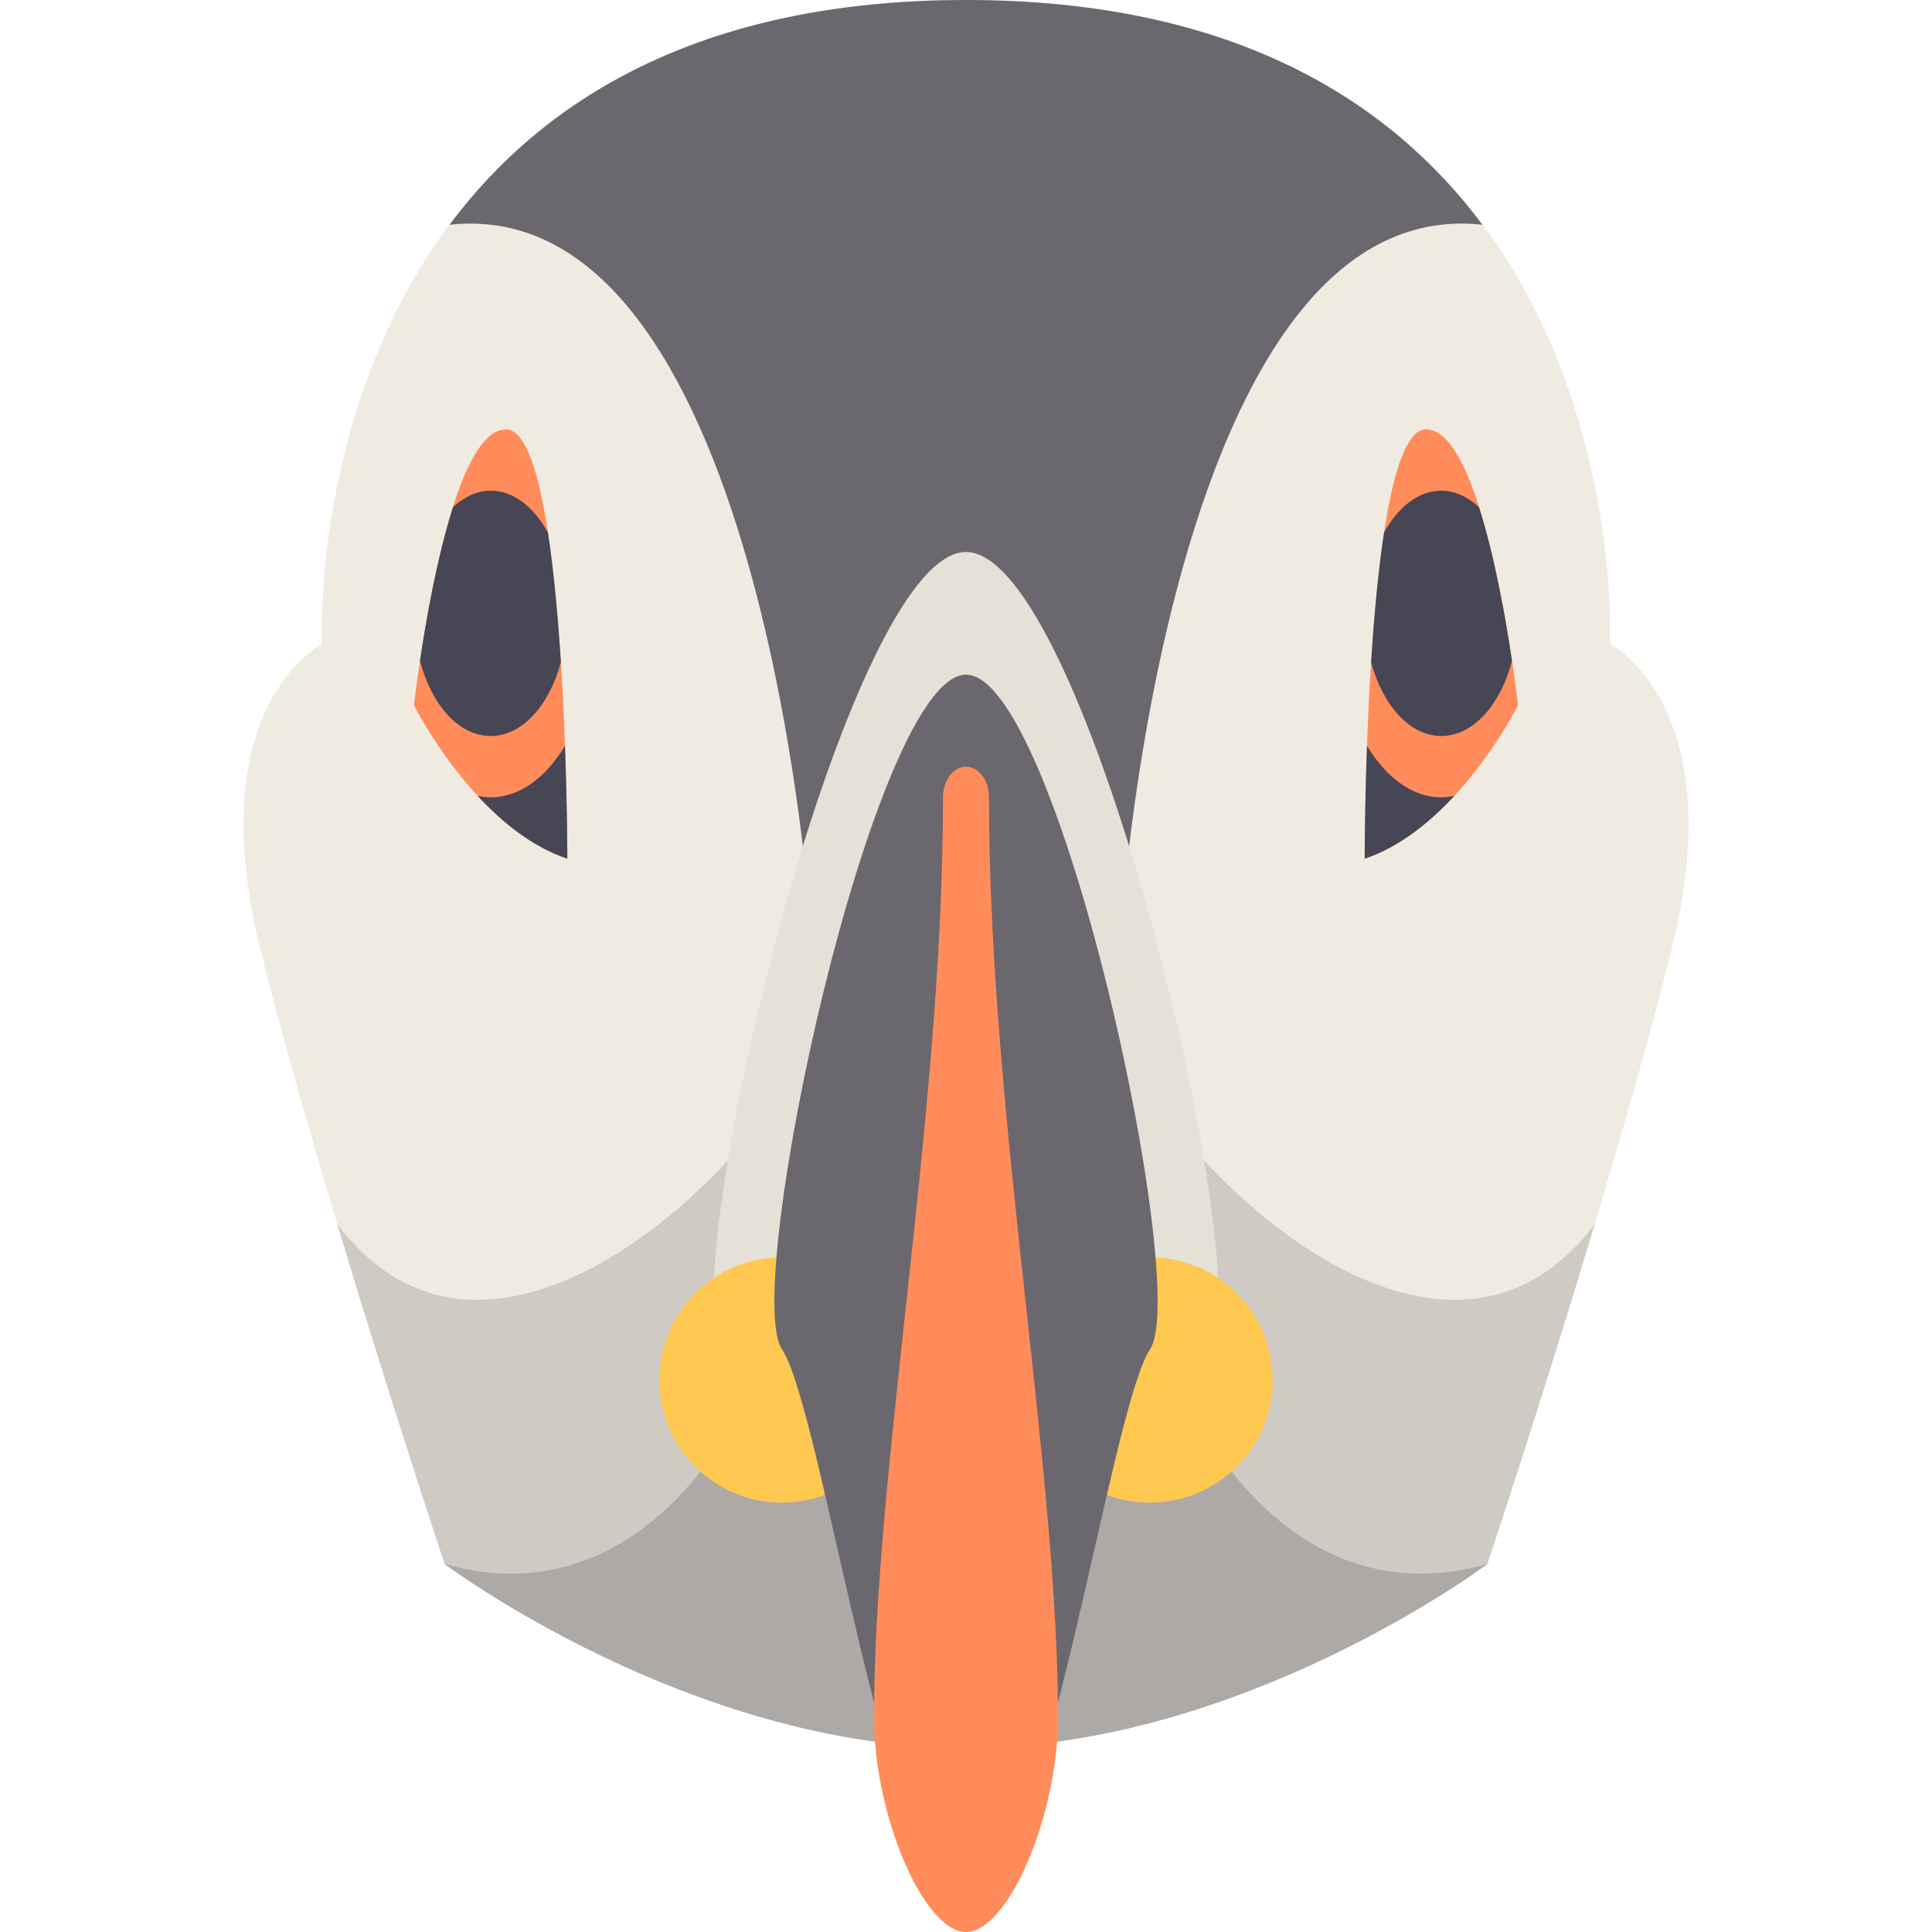
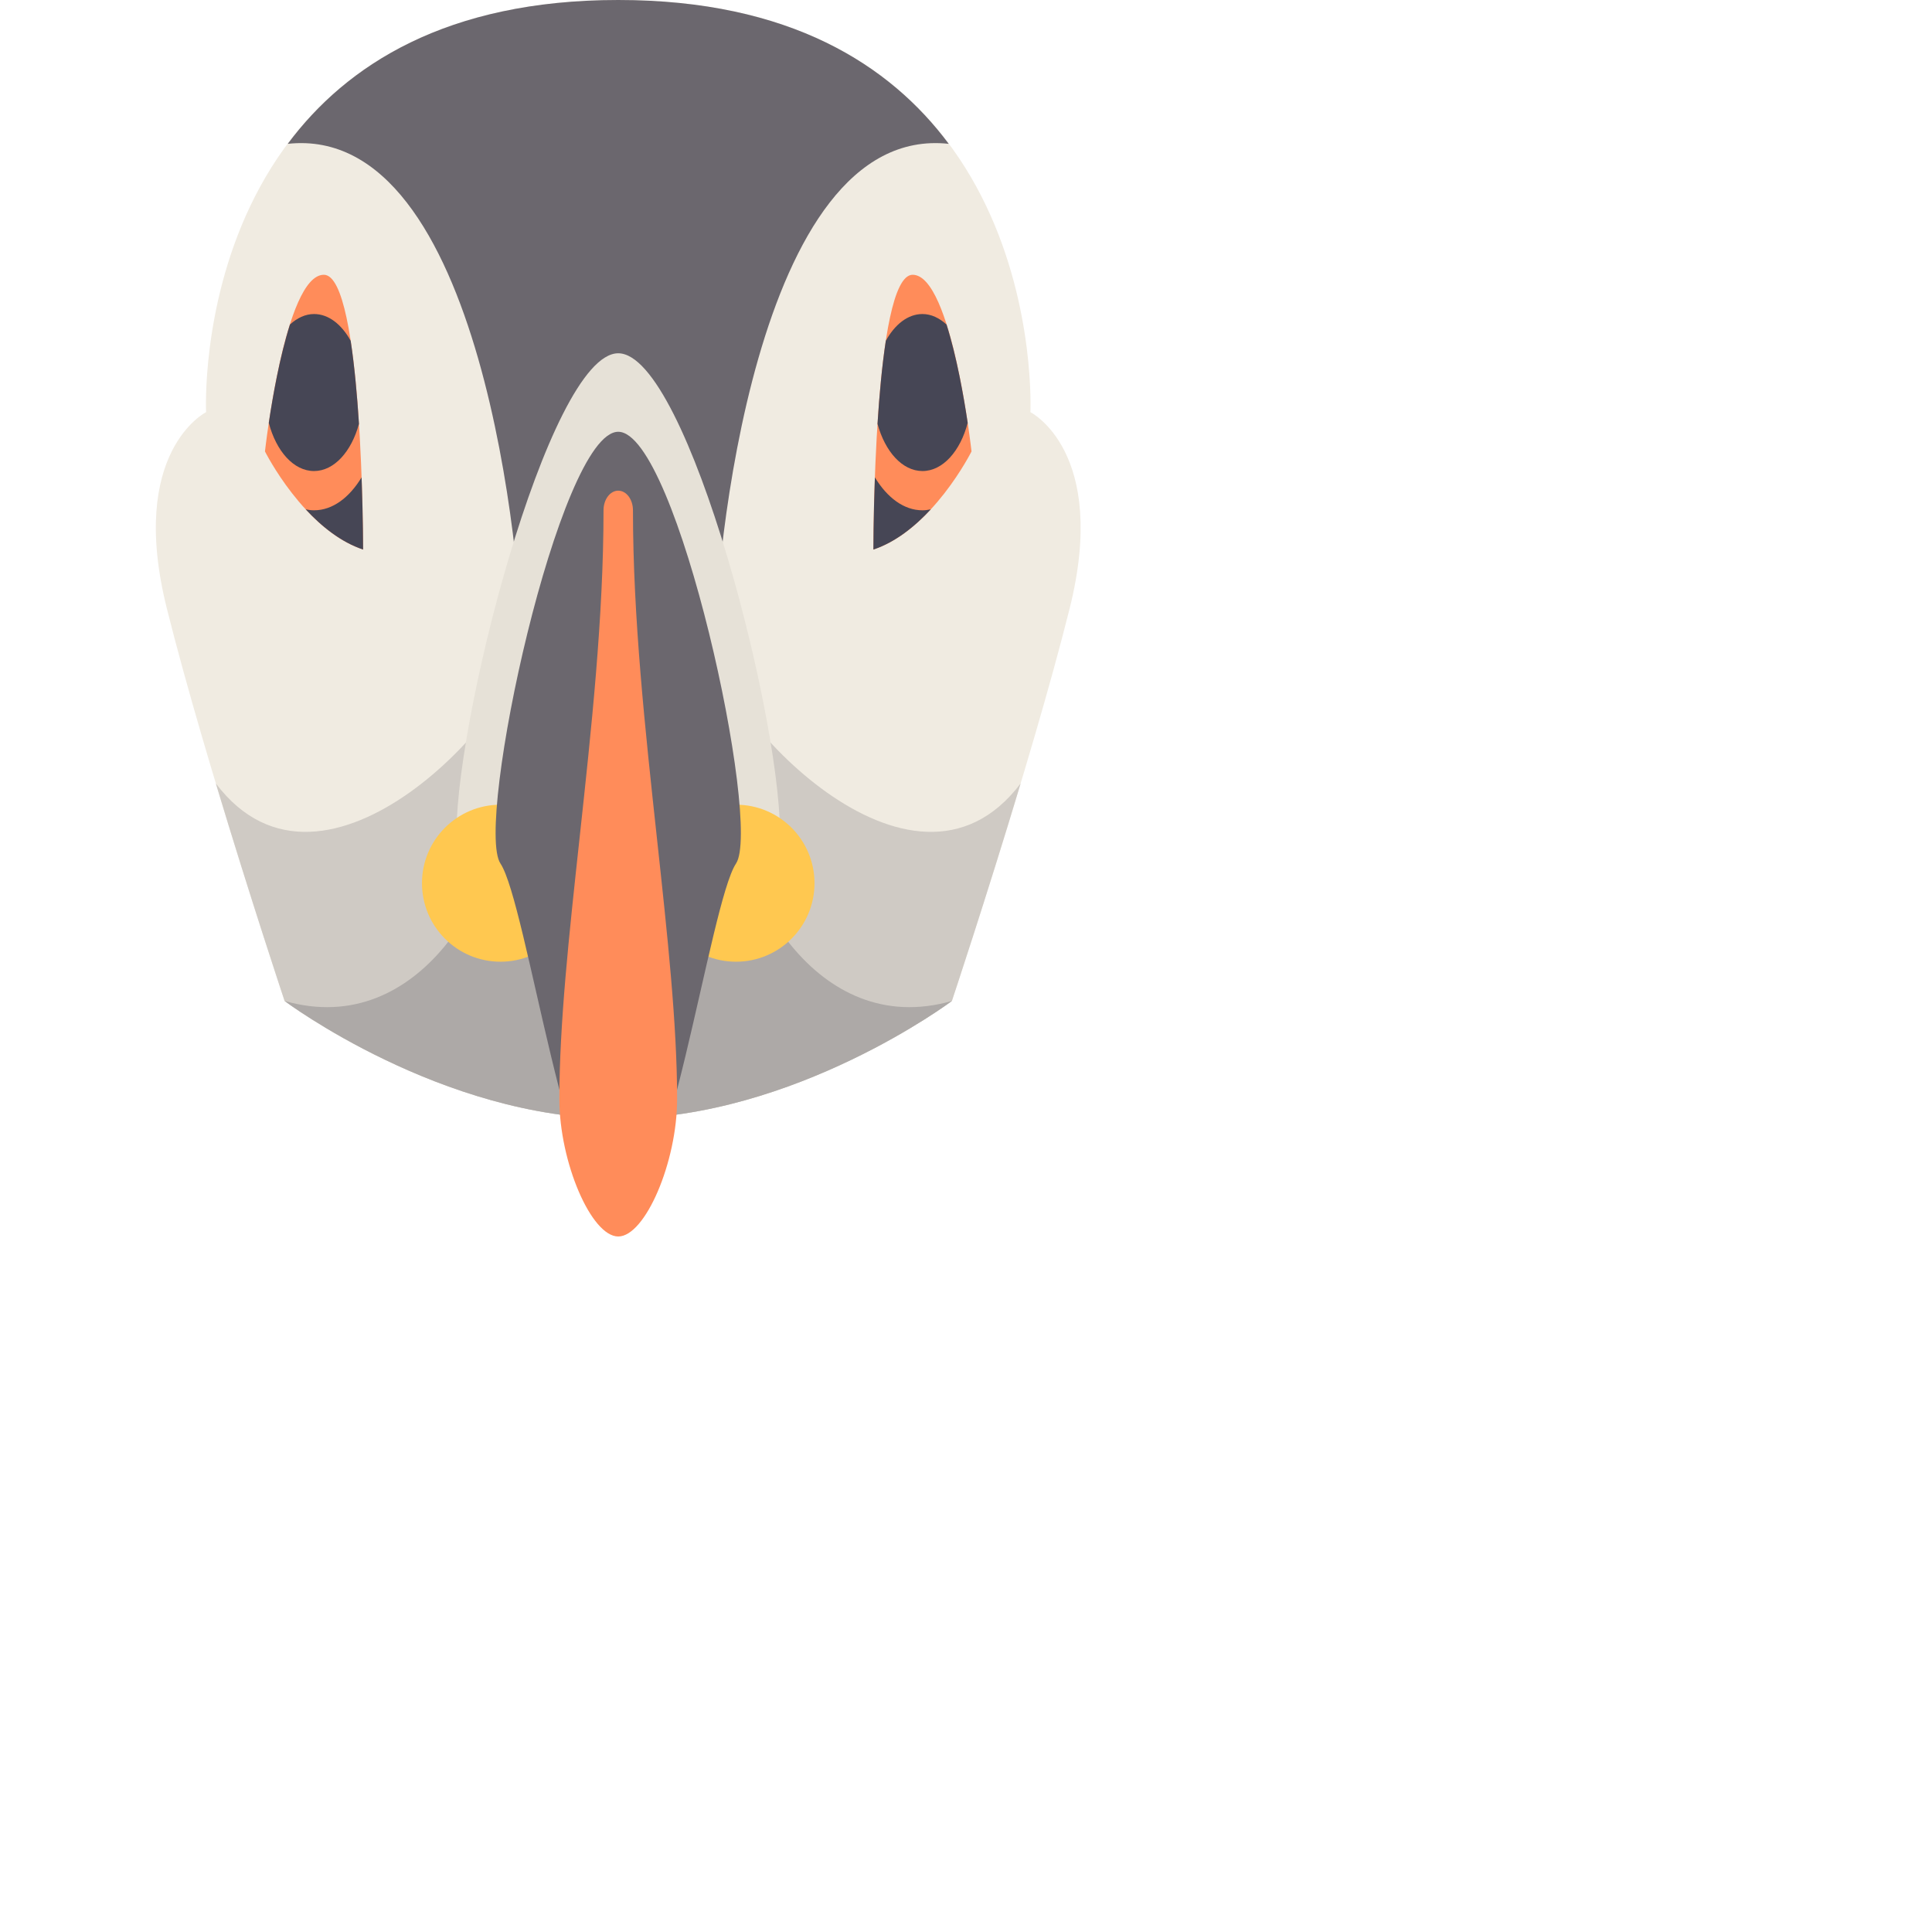
- <svg xmlns="http://www.w3.org/2000/svg" height="800px" width="800px" version="1.1" id="Layer_1" viewBox="0 0 512.001 512.001" xml:space="preserve">
+ <svg xmlns="http://www.w3.org/2000/svg" height="800px" width="800px" version="1.2" id="Layer_1" viewBox="0 0 800px 800px" xml:space="preserve" baseProfile="tiny-ps">
  <path style="fill:#F0EBE1;" d="M426.668,170.667c0,0,8.127-170.667-170.667-170.667S85.334,170.667,85.334,170.667  s-32.508,16.254-16.254,81.27s48.762,162.54,48.762,162.54s65.016,48.762,138.159,48.762s138.159-48.762,138.159-48.762  s32.508-97.524,48.762-162.54S426.668,170.667,426.668,170.667z" />
  <path style="fill:#CFCAC4;" d="M295.895,268.703h-79.79c-0.566,24.452-81.391,115.644-126.725,55.715  c14.303,47.577,28.462,90.059,28.462,90.059s65.016,48.762,138.159,48.762s138.159-48.762,138.159-48.762  s14.159-42.482,28.462-90.059C377.286,384.347,296.461,293.155,295.895,268.703z" />
  <path style="fill:#ADA9A7;" d="M304.763,333.207h-97.524c0,32.508-32.508,97.524-89.397,81.27c0,0,65.016,48.762,138.159,48.762  s138.159-48.762,138.159-48.762C337.271,430.731,304.763,365.715,304.763,333.207z" />
  <path style="fill:#6B676E;" d="M256.001,0c-71.124,0-112.606,27.027-136.85,59.556c80.929-8.743,96.954,175.929,96.954,209.147  h79.79c0-33.218,16.025-217.89,96.954-209.147C368.605,27.027,327.124,0,256.001,0z" />
  <path style="fill:#E6E1D7;" d="M322.909,349.461c2.259-46.511-38.056-203.175-66.909-203.175s-69.168,156.664-66.909,203.175  H322.909z" />
  <g>
    <circle style="fill:#FFC850;" cx="207.239" cy="365.715" r="32.508" />
    <circle style="fill:#FFC850;" cx="304.763" cy="365.715" r="32.508" />
  </g>
  <path style="fill:#6B676E;" d="M256.001,503.873c20.318,0,37.926-130.032,48.762-146.286s-24.381-178.794-48.762-178.794  s-59.598,162.54-48.762,178.794C218.074,373.842,235.683,503.873,256.001,503.873z" />
  <g>
    <path style="fill:#FF8C5A;" d="M272.066,347.509c-4.899-45.167-9.97-91.874-9.97-136.206c0-4.492-2.727-8.127-6.095-8.127   c-3.369,0-6.095,3.635-6.095,8.127c0,44.334-5.071,91.04-9.97,136.206c-4.275,39.405-8.316,76.626-8.316,107.604   c0,26.055,13.214,56.889,24.381,56.889s24.381-30.834,24.381-56.889C280.382,424.135,276.339,386.913,272.066,347.509z" />
    <path style="fill:#FF8C5A;" d="M109.715,186.921c0,0,16.254,32.508,40.635,40.635c0,0,0-113.778-16.254-113.778   S109.715,186.921,109.715,186.921z" />
  </g>
  <g>
    <path style="fill:#464655;" d="M148.643,175.516c-0.758-11.886-1.855-24.036-3.436-34.394c-3.722-6.747-9.107-11.089-15.175-11.089   c-3.643,0-7.014,1.659-9.97,4.345c-4.194,13.183-7.127,29.742-8.765,40.74c3.072,11.707,10.301,19.931,18.735,19.931   C138.365,195.048,145.51,187.002,148.643,175.516z" />
    <path style="fill:#464655;" d="M130.032,211.302c-1.169,0-2.315-0.157-3.448-0.393c6.463,6.986,14.527,13.567,23.765,16.647   c0,0-0.003-12.849-0.619-29.891C144.618,206.094,137.686,211.302,130.032,211.302z" />
  </g>
  <path style="fill:#FF8C5A;" d="M402.287,186.921c0,0-16.254,32.508-40.635,40.635c0,0,0-113.778,16.254-113.778  S402.287,186.921,402.287,186.921z" />
  <g>
    <path style="fill:#464655;" d="M363.357,175.516c0.758-11.886,1.855-24.036,3.436-34.394c3.723-6.747,9.107-11.089,15.176-11.089   c3.643,0,7.014,1.659,9.97,4.345c4.194,13.183,7.127,29.742,8.765,40.74c-3.073,11.707-10.302,19.931-18.735,19.931   C373.635,195.048,366.491,187.002,363.357,175.516z" />
    <path style="fill:#464655;" d="M381.969,211.302c1.169,0,2.315-0.157,3.448-0.393c-6.463,6.986-14.527,13.567-23.765,16.647   c0,0,0.003-12.849,0.619-29.891C367.382,206.094,374.315,211.302,381.969,211.302z" />
  </g>
</svg>
